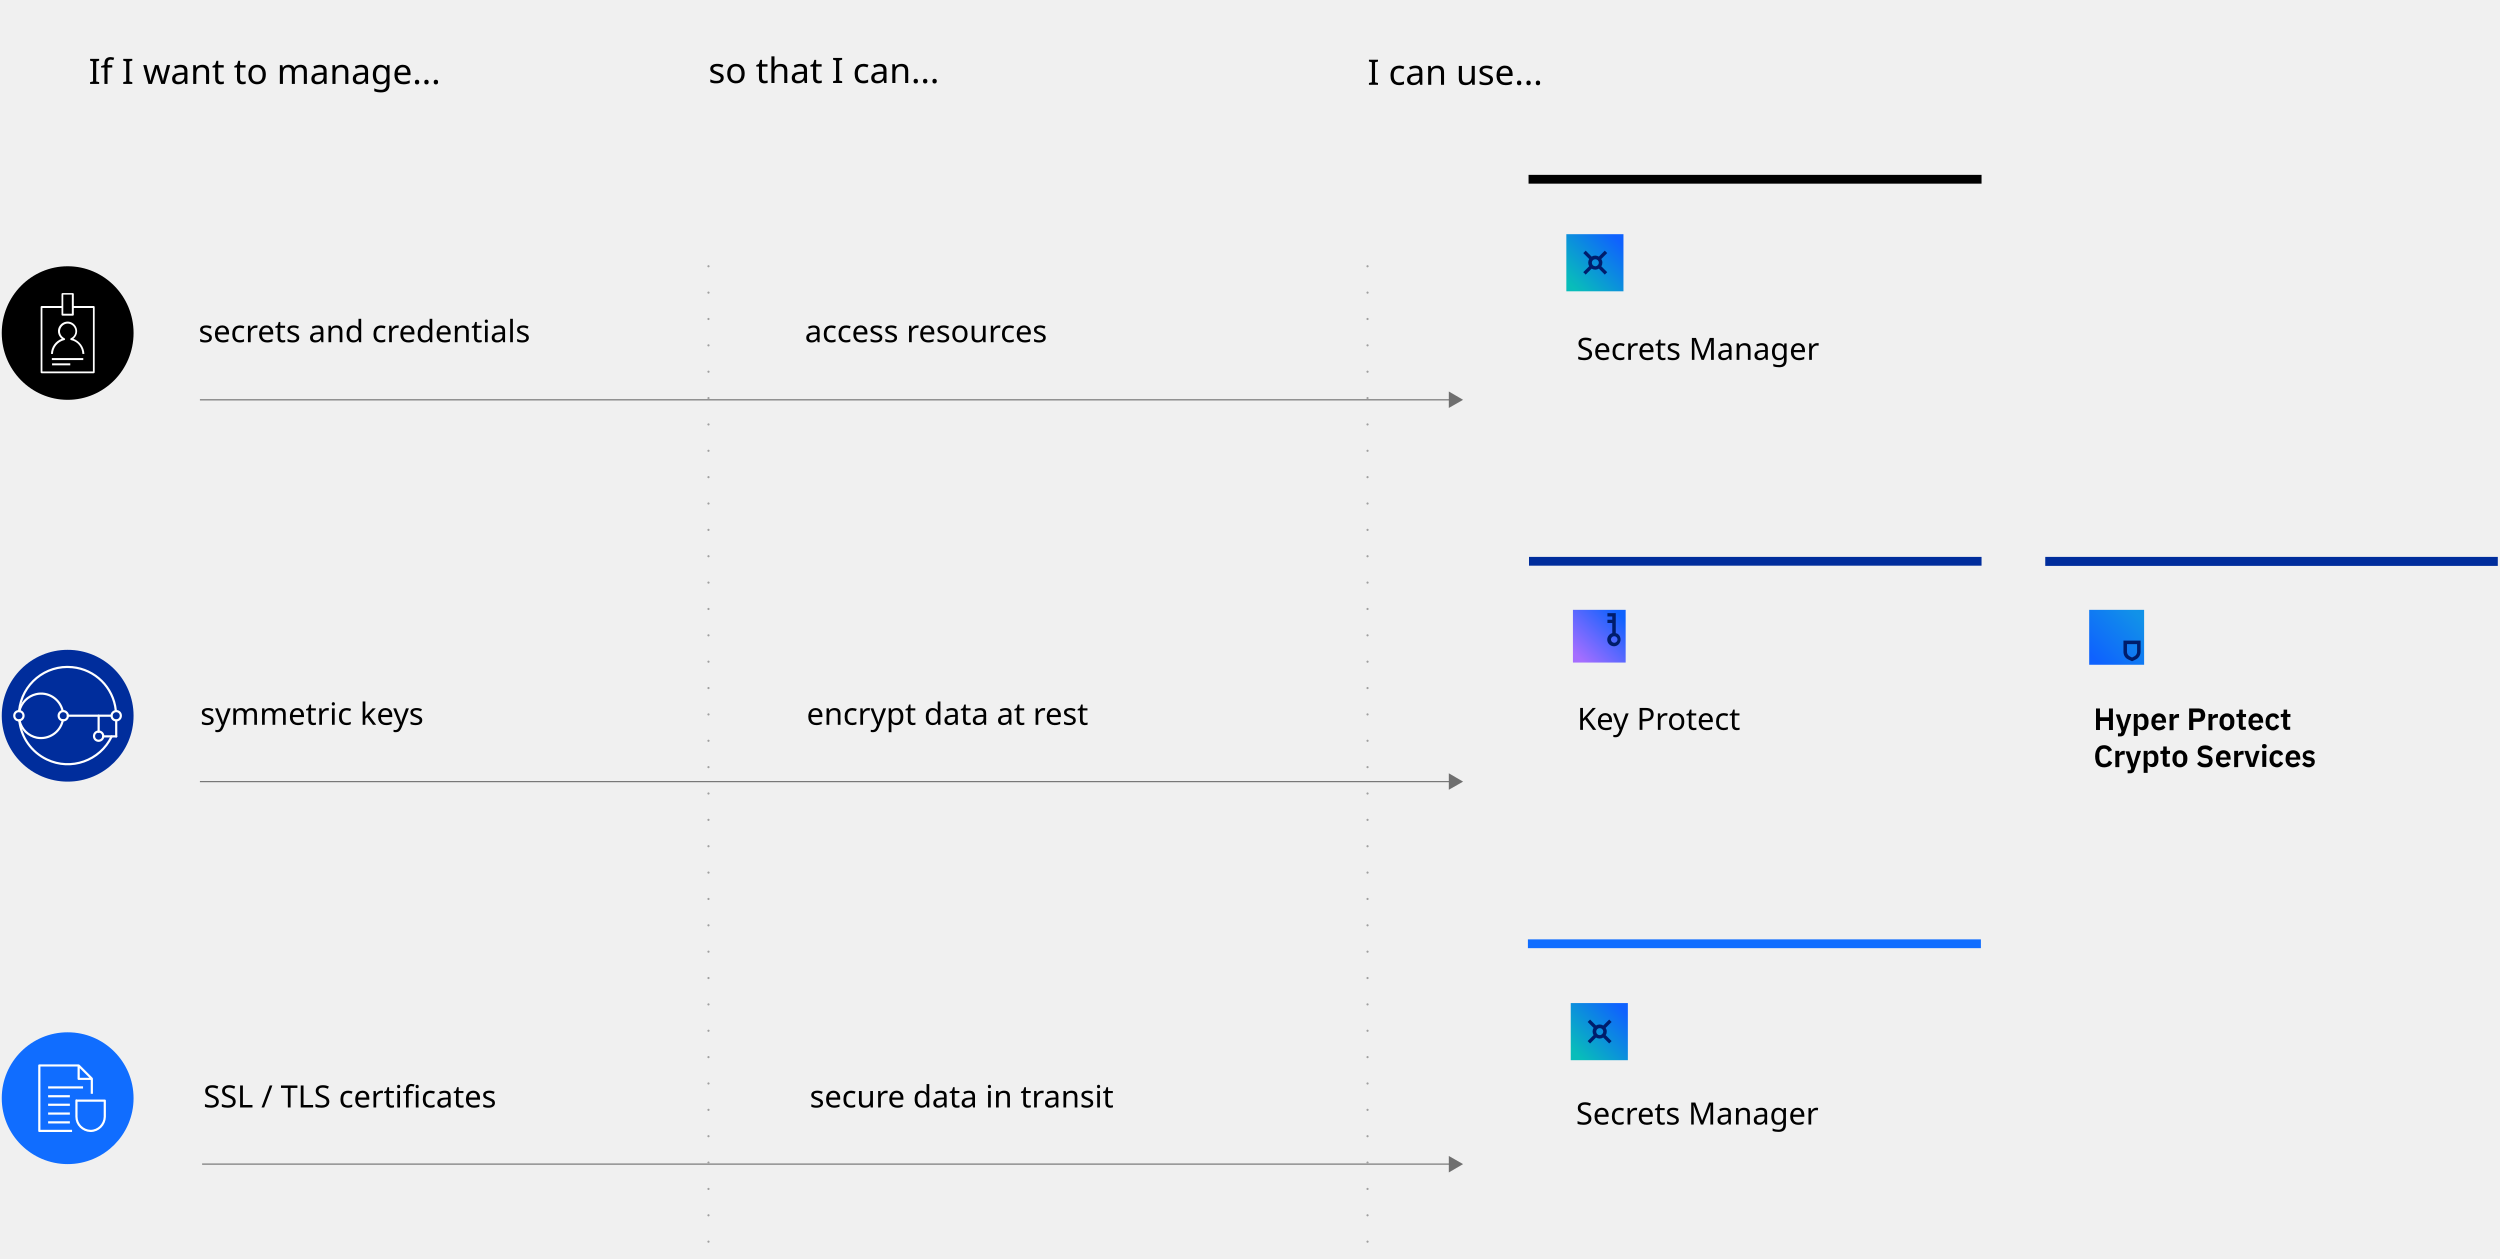
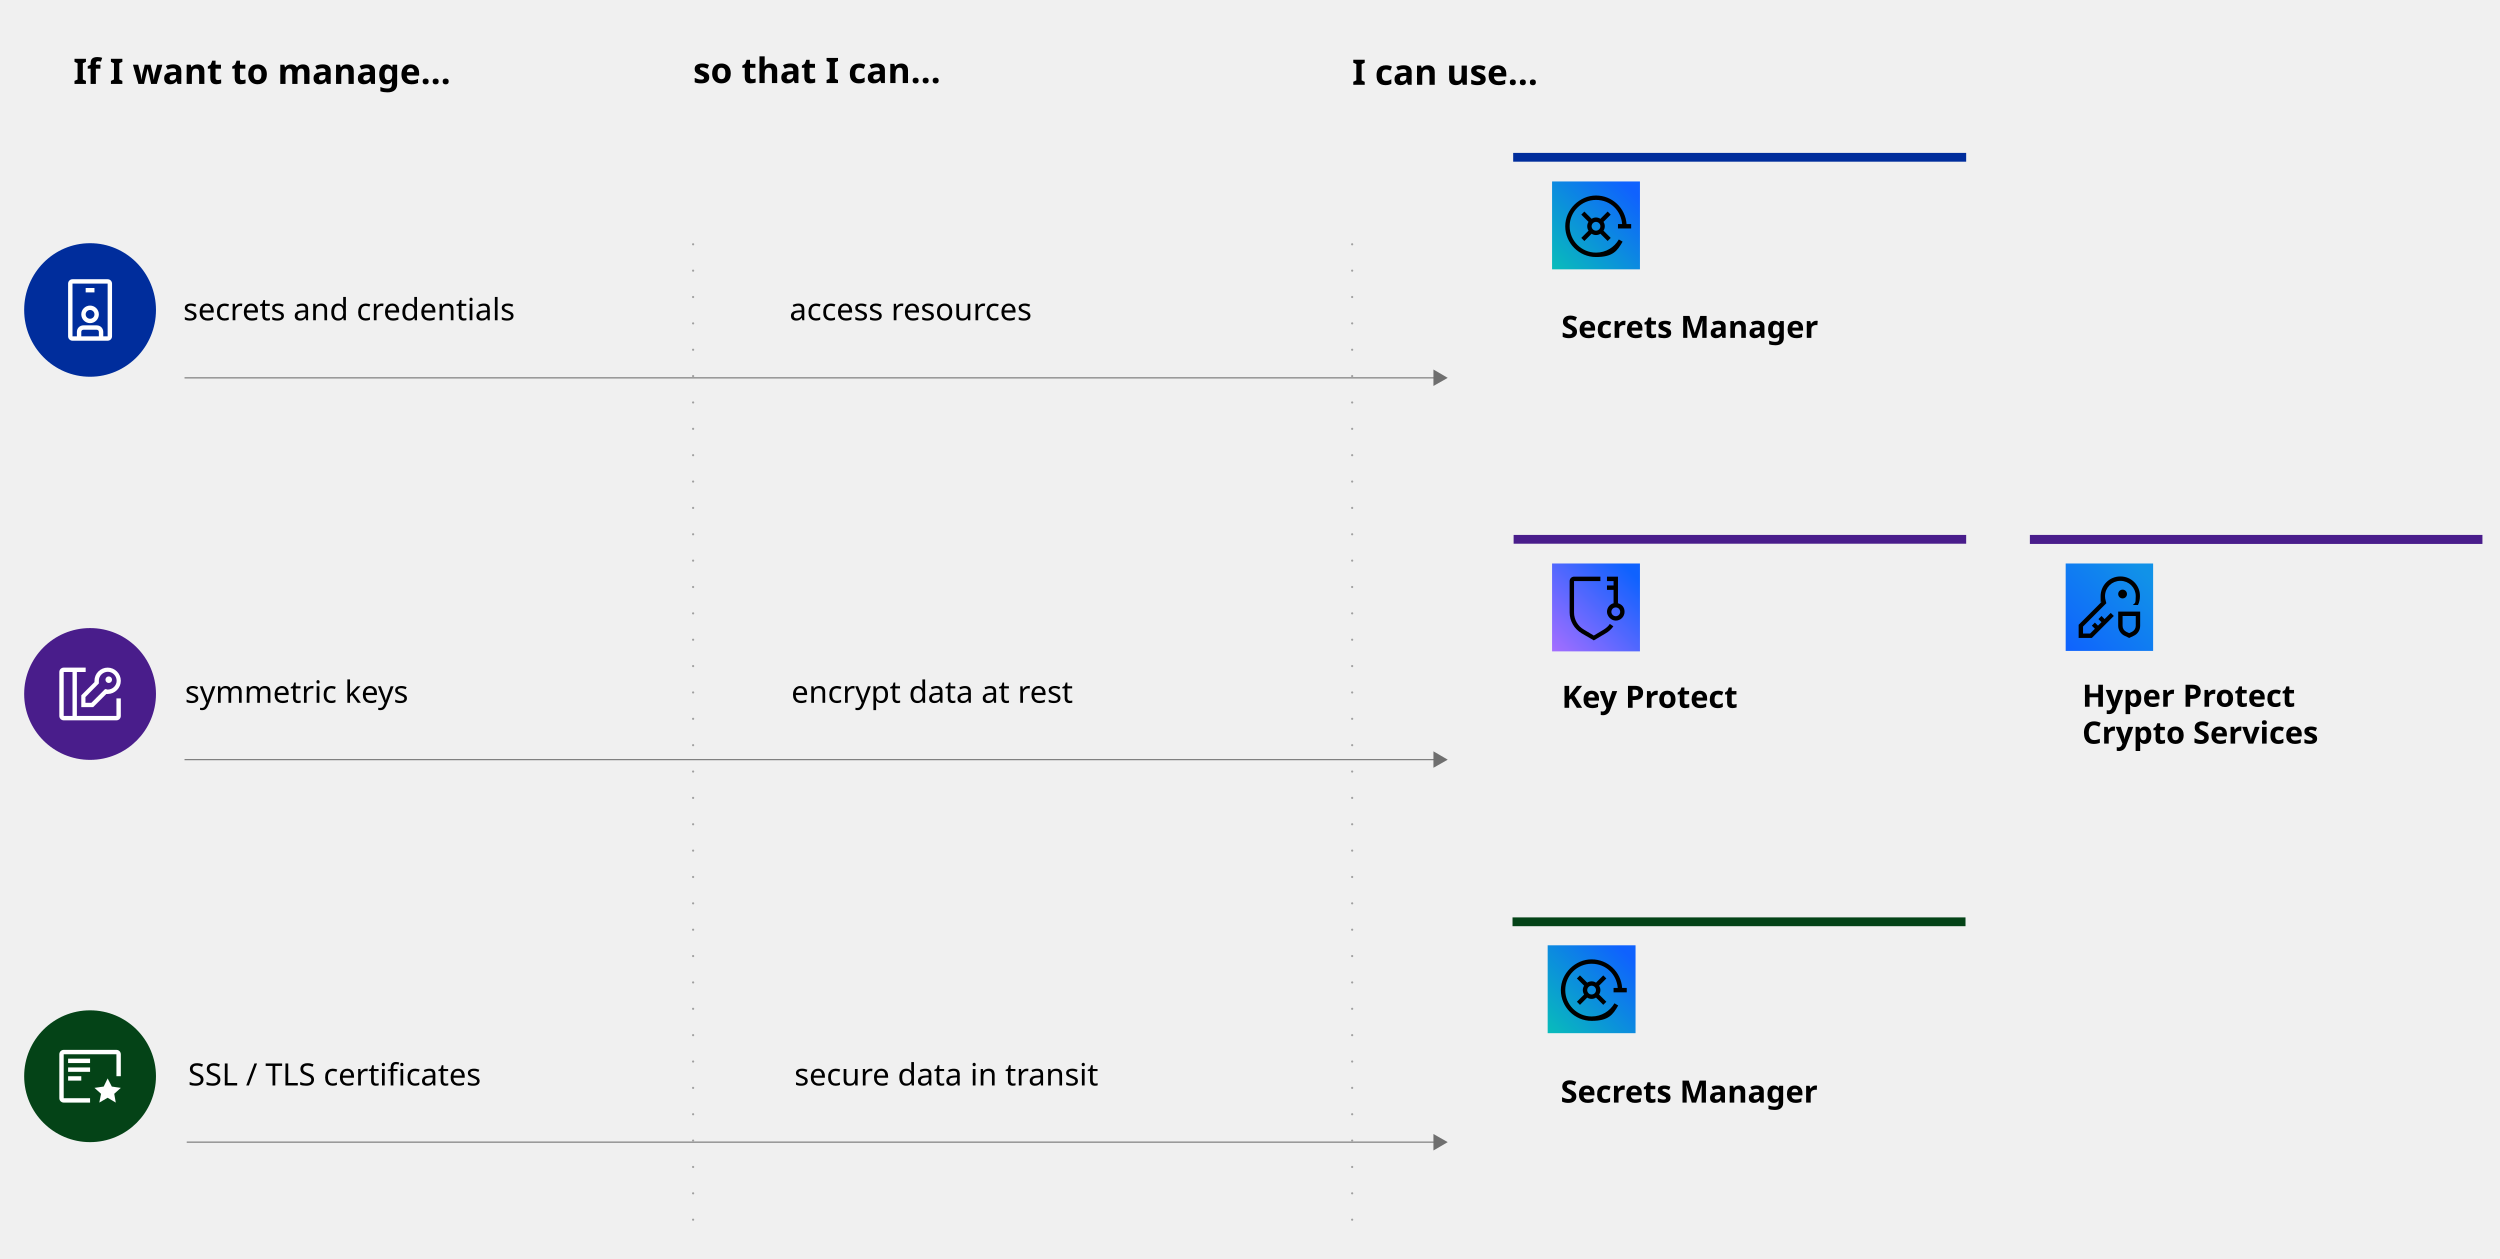
- <svg xmlns="http://www.w3.org/2000/svg" version="1.1" id="Layer_1" x="0px" y="0px" viewBox="0 0 1138 573" style="enable-background:new 0 0 1138 573;" xml:space="preserve">
-   <style type="text/css">
- 	.st0{fill:#FFFFFF;}
- 	.st1{fill:#002D9C;}
- 	.st2{fill:none;stroke:#FFFFFF;stroke-linecap:round;stroke-miterlimit:10;}
- 	.st3{fill:none;stroke:#FFFFFF;stroke-linecap:round;stroke-linejoin:round;}
- 	.st4{fill:none;stroke:#FFFFFF;stroke-miterlimit:10;}
- 	.st5{fill:#106DFF;}
- 	.st6{fill:none;stroke:#FFFFFF;stroke-linejoin:round;}
- 	.st7{fill:none;stroke:#6F6F6F;stroke-width:0.5;stroke-linejoin:round;}
- 	.st8{fill:#6F6F6F;}
- 	.st9{fill:none;stroke:#A0A0A0;stroke-linecap:round;stroke-linejoin:round;stroke-dasharray:0,4,0,4,0,4;}
- 	.st10{fill:#F0F0F0;}
- 	.st11{fill:url(#SVGID_1_);}
- 	.st12{fill:#001D6C;}
- 	.st13{fill:url(#SVGID_00000058576352187506564970000009464703354216266926_);}
- 	.st14{fill:url(#SVGID_00000026881209257371177950000008931640785349691800_);}
- 	.st15{fill:url(#SVGID_00000011012988207806193040000004757889407336652220_);}
- 	.st16{font-family:'IBMPlexSans-SemiBold';}
- 	.st17{font-size:14px;}
- 	.st18{font-size:16px;}
- 	.st19{font-family:'IBMPlexSans';}
- </style>
-   <ellipse cx="30.8" cy="151.6" rx="30" ry="30.4" />
-   <path id="id--badge" class="st0" d="M42.7,169.9H18.9c-0.2,0-0.4-0.2-0.4-0.4l0,0v-29.8c0-0.2,0.2-0.4,0.4-0.4l0,0H28v-5.5  c0-0.2,0.2-0.4,0.4-0.4l0,0h4.8c0.2,0,0.4,0.2,0.4,0.4l0,0v5.5h9.1c0.2,0,0.4,0.2,0.4,0.4l0,0v29.8  C43.1,169.7,42.9,169.9,42.7,169.9L42.7,169.9z M19.3,169.1h23v-28.9h-8.7v3.1c0,0.2-0.2,0.4-0.4,0.4l0,0h-4.8  c-0.2,0-0.4-0.2-0.4-0.4l0,0v-3.1h-8.7V169.1z M28.8,142.8h3.9v-8.7h-3.9L28.8,142.8z M32,166.3h-8.3v-0.9H32V166.3z M37.9,163.9  H23.6V163h14.3V163.9z M38.4,161.1h-0.9c-0.1-3.1-2.2-5.7-5.2-6.3c-0.2-0.1-0.4-0.3-0.3-0.5c0-0.1,0.1-0.2,0.2-0.3  c1.8-0.8,2.6-2.9,1.8-4.6c-0.8-1.8-2.9-2.6-4.6-1.8s-2.6,2.9-1.8,4.6c0.4,0.8,1,1.4,1.8,1.8c0.2,0.1,0.3,0.3,0.2,0.6  c-0.1,0.1-0.2,0.2-0.3,0.2c-3,0.7-5.1,3.3-5.2,6.3h-0.9c0.1-3.1,2-5.8,4.9-6.9c-1.9-1.5-2.3-4.2-0.8-6.1c1.5-1.9,4.2-2.3,6.1-0.8  c1.9,1.5,2.3,4.2,0.8,6.1c-0.2,0.3-0.5,0.6-0.8,0.8C36.3,155.3,38.3,158,38.4,161.1L38.4,161.1z" />
-   <circle class="st1" cx="30.8" cy="325.8" r="30" />
-   <path class="st2" d="M8.7,323.6c1.2-12.2,12-21.1,24.2-19.9c10.4,1,18.7,9.2,19.8,19.6" />
-   <path class="st2" d="M50.8,335.3c-5.3,11-18.5,15.7-29.5,10.4c-6.9-3.3-11.7-10-12.5-17.7" />
-   <path class="st3" d="M28.6,327.8c-1.1,5.5-6.4,9-11.8,8c-3.9-0.8-7-3.8-7.9-7.7" />
-   <path class="st3" d="M28.5,323.5c-1.3-5.4-6.7-8.8-12.1-7.5c-3.8,0.9-6.7,3.9-7.6,7.7" />
-   <line class="st3" x1="30.9" y1="325.8" x2="50.6" y2="325.8" />
-   <line class="st3" x1="52.9" y1="335.2" x2="52.9" y2="328.1" />
-   <line class="st3" x1="44.9" y1="333.1" x2="44.9" y2="325.8" />
-   <line class="st3" x1="47" y1="335.2" x2="52.9" y2="335.2" />
-   <path class="st4" d="M44.9,337.2c-1.2,0-2.1-0.9-2.1-2.1s0.9-2.1,2.1-2.1c1.2,0,2.1,0.9,2.1,2.1S46,337.2,44.9,337.2L44.9,337.2z" />
-   <path class="st4" d="M52.9,323.7c1.2,0,2.1,0.9,2.1,2.1s-0.9,2.1-2.1,2.1c-1.2,0-2.1-0.9-2.1-2.1C50.8,324.6,51.8,323.7,52.9,323.7  L52.9,323.7" />
-   <path class="st4" d="M28.6,323.7c0.1,0,0.1,0,0.2,0c1.1,0,2.1,0.9,2.1,2.1s-0.9,2.1-2.1,2.1s-2.1-0.9-2.1-2.1  C26.7,324.7,27.5,323.8,28.6,323.7" />
-   <path class="st4" d="M8.6,327.9c-1.2,0-2.1-0.9-2.1-2.1s0.9-2.1,2.1-2.1s2.1,0.9,2.1,2.1l0,0C10.7,326.9,9.8,327.9,8.6,327.9z" />
-   <circle class="st5" cx="30.8" cy="499.9" r="30" />
-   <path id="document--security" class="st6" d="M32.8,514.8H17.9V485h17.9l6,6v6.9 M35.8,485.1v6h6 M21.9,495h15.9 M21.9,499h9.9   M21.9,502.9h9.9 M21.9,506.9h9.9 M21.9,510.9h9.9 M34.8,500.9v7.4c0,3.6,2.9,6.4,6.4,6.5c3.6,0,6.4-2.9,6.5-6.4l0,0V501H34.8V500.9  z" />
-   <line class="st7" x1="660.6" y1="182" x2="91" y2="182" />
-   <polygon class="st8" points="659.5,178.2 666,182 659.5,185.7 " />
-   <line class="st7" x1="660.6" y1="355.8" x2="91" y2="355.8" />
-   <polygon class="st8" points="659.5,352 666,355.8 659.5,359.5 " />
-   <line class="st7" x1="660.6" y1="529.9" x2="92" y2="529.9" />
-   <polygon class="st8" points="659.5,526.2 666,529.9 659.5,533.7 " />
-   <line class="st9" x1="622.5" y1="121.2" x2="622.5" y2="572.6" />
-   <line class="st9" x1="322.5" y1="121.2" x2="322.5" y2="572.6" />
-   <polyline class="st10" points="695.7,428.1 695.7,571.7 901.7,571.7 901.7,428.1 695.7,428.1 " />
-   <polyline class="st5" points="695.5,427.6 695.5,431.6 901.7,431.6 901.7,427.6 695.5,427.6 " />
+ <svg xmlns="http://www.w3.org/2000/svg" version="1.1" viewBox="0 0 1138 573">
+   <defs>
+     <style>
+       .cls-1, .cls-2, .cls-3 {
+         fill: none;
+       }
+ 
+       .cls-4 {
+         fill: #002d9c;
+       }
+ 
+       .cls-5 {
+         fill: #491d8b;
+       }
+ 
+       .cls-6 {
+         fill: url(#linear-gradient-4);
+       }
+ 
+       .cls-7 {
+         fill: url(#linear-gradient-3);
+       }
+ 
+       .cls-8 {
+         fill: url(#linear-gradient-2);
+       }
+ 
+       .cls-9 {
+         fill: url(#linear-gradient);
+       }
+ 
+       .cls-10 {
+         fill: #6f6f6f;
+       }
+ 
+       .cls-11 {
+         fill: #fff;
+       }
+ 
+       .cls-12 {
+         fill: #f0f0f0;
+       }
+ 
+       .cls-13, .cls-14 {
+         font-size: 14px;
+       }
+ 
+       .cls-13, .cls-14, .cls-15 {
+         isolation: isolate;
+       }
+ 
+       .cls-13, .cls-15 {
+         font-family: IBMPlexSans-SemiBold, 'IBM Plex Sans';
+         font-weight: 600;
+       }
+ 
+       .cls-2 {
+         stroke: #a0a0a0;
+         stroke-dasharray: 0 4 0 4 0 4;
+         stroke-linecap: round;
+       }
+ 
+       .cls-2, .cls-3 {
+         stroke-linejoin: round;
+       }
+ 
+       .cls-14 {
+         font-family: IBMPlexSans, 'IBM Plex Sans';
+       }
+ 
+       .cls-15 {
+         font-size: 16px;
+       }
+ 
+       .cls-16 {
+         fill: #044317;
+       }
+ 
+       .cls-3 {
+         stroke: #6f6f6f;
+         stroke-width: .5px;
+       }
+     </style>
+     <linearGradient id="linear-gradient" x1="927.3" y1="-145.7" x2="967.1" y2="-185.4" gradientTransform="translate(13 441.9)" gradientUnits="userSpaceOnUse">
+       <stop offset="0" stop-color="#0f62fe" />
+       <stop offset=".9" stop-color="#1192e8" />
+     </linearGradient>
+     <linearGradient id="linear-gradient-2" x1="608" y1="-848.3" x2="648" y2="-888.3" gradientTransform="translate(98.5 970.9)" gradientUnits="userSpaceOnUse">
+       <stop offset="0" stop-color="#08bdba" />
+       <stop offset=".9" stop-color="#0f62fe" />
+     </linearGradient>
+     <linearGradient id="linear-gradient-3" x1="706.5" y1="239.5" x2="746.5" y2="279.5" gradientTransform="translate(0 536) scale(1 -1)" gradientUnits="userSpaceOnUse">
+       <stop offset="0" stop-color="#a56eff" />
+       <stop offset=".9" stop-color="#0f62fe" />
+     </linearGradient>
+     <linearGradient id="linear-gradient-4" x1="606" y1="-500.6" x2="646" y2="-540.6" gradientTransform="translate(98.5 970.9)" gradientUnits="userSpaceOnUse">
+       <stop offset="0" stop-color="#08bdba" />
+       <stop offset=".9" stop-color="#0f62fe" />
+     </linearGradient>
+   </defs>
  <g>
-     <linearGradient id="SVGID_1_" gradientUnits="userSpaceOnUse" x1="616.5" y1="1100.33" x2="642.5" y2="1126.33" gradientTransform="matrix(1 0 0 -1 98.5 1582.93)">
-       <stop offset="0.1" style="stop-color:#08BDBA" />
-       <stop offset="0.9" style="stop-color:#0F62FE" />
-     </linearGradient>
-     <path class="st11" d="M715,456.6h26v26h-26V456.6z" />
+     <g id="icons">
+       <ellipse class="cls-4" cx="41" cy="141.1" rx="30" ry="30.4" />
+       <circle class="cls-5" cx="41" cy="315.9" r="30" />
+       <circle class="cls-16" cx="41" cy="489.9" r="30" />
+       <line class="cls-3" x1="653.6" y1="172" x2="84" y2="172" />
+       <polygon class="cls-10" points="652.5 168.2 659 172 652.5 175.7 652.5 168.2" />
+       <line class="cls-3" x1="653.6" y1="345.8" x2="84" y2="345.8" />
+       <polygon class="cls-10" points="652.5 342 659 345.8 652.5 349.5 652.5 342" />
+       <line class="cls-3" x1="653.6" y1="519.9" x2="85" y2="519.9" />
+       <polygon class="cls-10" points="652.5 516.2 659 519.9 652.5 523.7 652.5 516.2" />
+       <line class="cls-2" x1="615.5" y1="111.2" x2="615.5" y2="562.6" />
+       <line class="cls-2" x1="315.5" y1="111.2" x2="315.5" y2="562.6" />
+       <polyline class="cls-12" points="688.7 418.1 688.7 561.7 894.7 561.7 894.7 418.1 688.7 418.1" />
+       <polyline class="cls-16" points="688.5 417.6 688.5 421.6 894.7 421.6 894.7 417.6 688.5 417.6" />
+       <polyline class="cls-12" points="688.5 244.5 688.5 388.1 894.5 388.1 894.5 244.5 688.5 244.5" />
+       <polyline class="cls-5" points="689 243.5 689 247.5 895 247.5 895 243.5 689 243.5" />
+       <polyline class="cls-12" points="924 244.5 924 388.2 1130 388.2 1130 244.5 924 244.5" />
+       <polyline class="cls-5" points="924 243.5 924 247.6 1130 247.6 1130 243.5 924 243.5" />
+       <path class="cls-9" d="M940.3,256.5h39.8v39.8h-39.8v-39.8Z" />
+       <polyline class="cls-12" points="689 70 689 213.6 895 213.6 895 70 689 70" />
+       <path class="cls-8" d="M706.5,82.6h40v40h-40v-40Z" />
+       <polyline class="cls-4" points="688.8 69.6 688.8 73.6 895 73.6 895 69.6 688.8 69.6" />
+       <g id="ibm-cloud--secrets-manager">
+         <path d="M730.5,103c0-.7-.2-1.4-.6-2l3.3-3.3-1.4-1.4-3.3,3.3c-.6-.4-1.3-.6-2-.6s-1.4.2-2,.6l-3.3-3.3-1.4,1.4,3.3,3.3c-.4.6-.6,1.3-.6,2s.2,1.4.6,2l-3.3,3.3,1.4,1.4,3.3-3.3c.6.4,1.3.6,2,.6s1.4-.2,2-.6l3.3,3.3,1.4-1.4-3.3-3.3c.4-.6.6-1.3.6-2ZM726.5,105c-1.1,0-2-.9-2-2s.9-2,2-2,2,.9,2,2-.9,2-2,2Z" />
+         <path d="M736.5,104h6v-2h-2.1c-.5-7.3-6.5-13-13.9-13s-14,6.3-14,14,6.3,14,14,14,9.7-2.8,12.1-7l-1.7-1c-2.1,3.6-5.9,6-10.4,6-6.6,0-12-5.4-12-12s5.4-12,12-12,11.4,4.9,11.9,11h-1.9v2Z" />
+         <rect id="_x3C_Transparent_Rectangle_x3E_" class="cls-1" x="710.5" y="87" width="32" height="32" />
+       </g>
+       <g id="ibm-cloud--hyper-protect-crypto-services">
+         <path d="M969.2,290.4l-2.1-1c-1.7-.8-2.9-2.6-2.9-4.5v-6.5h10v6.5c0,1.9-1.1,3.7-2.9,4.5l-2.1,1ZM966.2,280.4v4.5c0,1.2.7,2.2,1.7,2.7l1.3.6,1.3-.6c1-.5,1.7-1.6,1.7-2.7v-4.5h-6Z" />
+         <circle cx="966.2" cy="270.4" r="2" />
+         <path d="M965.2,262.4c-5,0-9,4-9,9s.1,1.8.4,2.6l-10.4,10.4v6h6l10-10-1.4-1.4-2.8,2.8-1.4-1.4-1.4,1.4,1.4,1.4-1.6,1.6-1.4-1.4-1.4,1.4,1.4,1.4-2.2,2.2h-3.2v-3.2l9.8-9.8.8-.8-.3-1.2c-.2-.7-.3-1.3-.3-2,0-3.9,3.1-7,7-7s7,3.1,7,7-.5,2.9-1.3,4h2.3c.6-1.2.9-2.6.9-4,.1-5-3.9-9-8.9-9Z" />
+         <rect id="_x3C_Transparent_Rectangle_x3E_-2" data-name="_x3C_Transparent_Rectangle_x3E_" class="cls-1" x="944.2" y="260.4" width="32" height="32" />
+       </g>
+       <rect class="cls-7" x="706.5" y="256.5" width="40" height="40" />
+       <g id="ibm-cloud--key-protect">
+         <path d="M736.5,274.6v-12.1h-5v2h3v2h-3v2h3v6.1c-1.7.4-3,2-3,3.9s1.8,4,4,4,4-1.8,4-4-1.3-3.4-3-3.9ZM735.5,280.5c-1.1,0-2-.9-2-2s.9-2,2-2,2,.9,2,2-.9,2-2,2Z" />
+         <path d="M725.5,291.5l-5.5-3.2c-3.4-2-5.5-5.6-5.5-9.5v-14.3c0-1.1.9-2,2-2h12v2h-12v14.3c0,3.2,1.7,6.2,4.5,7.8l4.5,2.7,4.5-2.7c1.1-.7,2.1-1.5,2.8-2.6l1.6,1.1c-.9,1.3-2.1,2.4-3.5,3.2l-5.4,3.2Z" />
+         <rect id="_x3C_Transparent_Rectangle_x3E_-3" data-name="_x3C_Transparent_Rectangle_x3E_" class="cls-1" x="710.5" y="260.5" width="32" height="32" />
+       </g>
+       <path class="cls-6" d="M704.5,430.3h40v40h-40v-40Z" />
+       <path d="M728.5,450.7c0-.7-.2-1.4-.6-2l3.3-3.3-1.4-1.4-3.3,3.3c-.6-.4-1.3-.6-2-.6s-1.4.2-2,.6l-3.3-3.3-1.4,1.4,3.3,3.3c-.4.6-.6,1.3-.6,2s.2,1.4.6,2l-3.3,3.3,1.4,1.4,3.3-3.3c.6.4,1.3.6,2,.6s1.4-.2,2-.6l3.3,3.3,1.4-1.4-3.3-3.3c.4-.6.6-1.3.6-2ZM724.5,452.7c-1.1,0-2-.9-2-2s.9-2,2-2,2,.9,2,2-.9,2-2,2Z" />
+       <path d="M734.5,451.7h6v-2h-2.1c-.5-7.3-6.5-13-13.9-13s-14,6.3-14,14,6.3,14,14,14,9.7-2.8,12.1-7l-1.7-1c-2.1,3.6-5.9,6-10.4,6-6.6,0-12-5.4-12-12s5.4-12,12-12,11.4,4.9,11.9,11h-1.9v2Z" />
+       <g>
+         <path class="cls-11" d="M41,147.1c2.2,0,4-1.8,4-4s-1.8-4-4-4-4,1.8-4,4,1.8,4,4,4ZM41,141.1c1.1,0,2,.9,2,2s-.9,2-2,2-2-.9-2-2,.9-2,2-2Z" />
+         <rect class="cls-11" x="39" y="131.1" width="4" height="2" />
+         <path class="cls-11" d="M49,127.1h-16c-1.1,0-2,.9-2,2v24c0,1.1.9,2,2,2h16c1.1,0,2-.9,2-2v-24c0-1.1-.9-2-2-2ZM45,153.1h-8v-2c0-.6.4-1,1-1h6c.6,0,1,.4,1,1v2ZM47,153.1v-2c0-1.7-1.3-3-3-3h-6c-1.7,0-3,1.3-3,3v2h-2v-24h16v24h-2Z" />
+         <rect id="_Transparent_Rectangle_" class="cls-1" x="25" y="125.1" width="32" height="32" />
+       </g>
+       <g>
+         <polygon class="cls-11" points="49 490.9 50.9 494.6 55 495.2 52 497.9 52.7 501.9 49 499.7 45.2 501.9 46 497.9 43 495.2 47.2 494.6 49 490.9" />
+         <rect class="cls-11" x="31" y="489.9" width="6" height="2" />
+         <rect class="cls-11" x="31" y="485.9" width="10" height="2" />
+         <rect class="cls-11" x="31" y="481.9" width="10" height="2" />
+         <path class="cls-11" d="M41,499.9h-12v-20h24v10h2v-10c0-1.1-.9-2-2-2h-24c-1.1,0-2,.9-2,2v20c0,1.1.9,2,2,2h12v-2Z" />
+       </g>
+       <g>
+         <circle class="cls-11" cx="49.5" cy="309.4" r="1.5" />
+         <path class="cls-11" d="M42.4,321.9h-5.4v-5.4l6-6c0-.2,0-.4,0-.6,0-3.3,2.7-6,6-6s6,2.7,6,6-2.7,6-6,6c-.2,0-.4,0-.6,0l-6,6ZM39,319.9h2.6l6.2-6.2h.5c.2.1.5.2.7.2,2.2,0,4.1-1.8,4.1-4,0-2.2-1.8-4.1-4-4.1s-4.1,1.8-4.1,4c0,.3,0,.6,0,.8v.5c0,0-6.1,6.2-6.1,6.2v2.6Z" />
+         <path class="cls-11" d="M53,317.9v8h-18v-20h4v-2h-10c-1.1,0-2,.9-2,2v20c0,1.1.9,2,2,2h24c1.1,0,2-.9,2-2v-8h-2ZM29,305.9h4v20h-4v-20Z" />
+       </g>
+     </g>
+     <g id="text">
+       <text class="cls-13" transform="translate(710.7 153.8)">
+         <tspan x="0" y="0">Secrets Manager</tspan>
+       </text>
+       <text class="cls-13" transform="translate(710.9 322.2)">
+         <tspan x="0" y="0">Key Protect</tspan>
+       </text>
+       <text class="cls-13" transform="translate(710.4 501.9)">
+         <tspan x="0" y="0">Secrets Manager</tspan>
+       </text>
+       <text class="cls-15" transform="translate(615.5 38.6)">
+         <tspan x="0" y="0">I can use...</tspan>
+       </text>
+       <text class="cls-14" transform="translate(361.6 494.1)">
+         <tspan x="0" y="0">secure data in transit</tspan>
+       </text>
+       <text class="cls-14" transform="translate(360.2 319.9)">
+         <tspan x="0" y="0">encrypt data at rest</tspan>
+       </text>
+       <text class="cls-14" transform="translate(359.4 145.8)">
+         <tspan x="0" y="0">access resources</tspan>
+       </text>
+       <text class="cls-15" transform="translate(315.5 37.8)">
+         <tspan x="0" y="0">so that I can...</tspan>
+       </text>
+       <text class="cls-14" transform="translate(85.6 494.1)">
+         <tspan x="0" y="0">SSL / TLS certificates</tspan>
+       </text>
+       <text class="cls-14" transform="translate(84.2 319.9)">
+         <tspan x="0" y="0">symmetric keys</tspan>
+       </text>
+       <text class="cls-14" transform="translate(83.4 145.8)">
+         <tspan x="0" y="0">secrets and credentials</tspan>
+       </text>
+       <text class="cls-15" transform="translate(33.4 38.2)">
+         <tspan x="0" y="0">If I want to manage...</tspan>
+       </text>
+       <text class="cls-13" transform="translate(947.8 321.7)">
+         <tspan x="0" y="0">Hyper Protect</tspan>
+         <tspan x="0" y="16.8">Crypto Services</tspan>
+       </text>
+     </g>
  </g>
-   <path class="st12" d="M731.4,469.5c0-0.6-0.2-1.1-0.5-1.6l2.7-2.7l-1.1-1.1l-2.7,2.7c-1-0.6-2.3-0.6-3.3,0l-2.7-2.7l-1.1,1.1  l2.7,2.7c-0.6,1-0.6,2.3,0,3.3l-2.7,2.7l1.1,1.1l2.7-2.7c1,0.6,2.3,0.6,3.3,0l2.7,2.7l1.1-1.1l-2.7-2.7  C731.3,470.7,731.4,470.1,731.4,469.5z M728.2,471.2c-0.9,0-1.6-0.7-1.6-1.6s0.7-1.6,1.6-1.6s1.6,0.7,1.6,1.6l0,0  C729.8,470.4,729.1,471.2,728.2,471.2L728.2,471.2z" />
-   <polyline class="st10" points="695.5,254.5 695.5,398.1 901.5,398.1 901.5,254.5 695.5,254.5 " />
-   <polyline class="st1" points="696,253.5 696,257.5 902,257.5 902,253.5 696,253.5 " />
-   <g>
-     <linearGradient id="SVGID_00000141456502348727825010000003507337200545491111_" gradientUnits="userSpaceOnUse" x1="716" y1="339.6" x2="740" y2="315.6" gradientTransform="matrix(1 0 0 1 0 -38)">
-       <stop offset="0.1" style="stop-color:#A56EFF" />
-       <stop offset="0.9" style="stop-color:#0F62FE" />
-     </linearGradient>
-     <rect x="716" y="277.6" style="fill:url(#SVGID_00000141456502348727825010000003507337200545491111_);" width="24" height="24" />
-   </g>
-   <path class="st12" d="M735.5,288.2v-9.1h-3.8v1.5h2.2v1.5h-2.2v1.5h2.2v4.6c-1.6,0.4-2.6,2.1-2.2,3.7c0.4,1.6,2.1,2.6,3.7,2.2  s2.6-2.1,2.2-3.7C737.4,289.3,736.6,288.4,735.5,288.2z M734.8,292.6c-0.8,0-1.5-0.7-1.5-1.5s0.7-1.5,1.5-1.5s1.5,0.7,1.5,1.5  S735.6,292.6,734.8,292.6z" />
-   <polyline class="st10" points="931,254.5 931,398.2 1137,398.2 1137,254.5 931,254.5 " />
-   <polyline class="st1" points="931,253.5 931,257.6 1137,257.6 1137,253.5 931,253.5 " />
-   <g>
-     <linearGradient id="SVGID_00000005977326435516537610000012782364250435013271_" gradientUnits="userSpaceOnUse" x1="938" y1="751.33" x2="963" y2="776.33" gradientTransform="matrix(1 0 0 -1 13 1053.93)">
-       <stop offset="0.1" style="stop-color:#0F62FE" />
-       <stop offset="0.9" style="stop-color:#1192E8" />
-     </linearGradient>
-     <path style="fill:url(#SVGID_00000005977326435516537610000012782364250435013271_);" d="M951,277.6h25v25h-25V277.6z" />
-   </g>
-   <path class="st12" d="M970.5,301l-1.7-0.8c-1.4-0.6-2.2-2-2.2-3.5v-5.1h7.8v5.1c0,1.5-0.9,2.9-2.2,3.5L970.5,301z M968.2,293.2v3.5  c0,0.9,0.5,1.7,1.3,2.1l1,0.5l1-0.5c0.8-0.4,1.3-1.2,1.3-2.1v-3.5H968.2z" />
-   <polyline class="st10" points="696,80 696,223.6 902,223.6 902,80 696,80 " />
-   <g>
-     <linearGradient id="SVGID_00000011743348185552099080000001578114344145061823_" gradientUnits="userSpaceOnUse" x1="614.5" y1="1450.33" x2="640.5" y2="1476.33" gradientTransform="matrix(1 0 0 -1 98.5 1582.93)">
-       <stop offset="0.1" style="stop-color:#08BDBA" />
-       <stop offset="0.9" style="stop-color:#0F62FE" />
-     </linearGradient>
-     <path style="fill:url(#SVGID_00000011743348185552099080000001578114344145061823_);" d="M713,106.6h26v26h-26V106.6z" />
-   </g>
-   <path class="st12" d="M729.4,119.5c0-0.6-0.2-1.1-0.5-1.6l2.7-2.7l-1.1-1.1l-2.7,2.7c-1-0.6-2.3-0.6-3.3,0l-2.7-2.7l-1.1,1.1  l2.7,2.7c-0.6,1-0.6,2.3,0,3.3l-2.7,2.7l1.1,1.1l2.7-2.7c1,0.6,2.3,0.6,3.3,0l2.7,2.7l1.1-1.1l-2.7-2.7  C729.3,120.7,729.4,120.1,729.4,119.5z M726.2,121.2c-0.9,0-1.6-0.7-1.6-1.6s0.7-1.6,1.6-1.6s1.6,0.7,1.6,1.6l0,0  C727.8,120.4,727.1,121.2,726.2,121.2L726.2,121.2z" />
-   <polyline points="695.8,79.6 695.8,83.6 902,83.6 902,79.6 695.8,79.6 " />
-   <text transform="matrix(1 0 0 1 717.682 163.8248)" class="st16 st17">Secrets Manager</text>
-   <path d="M960,328.2h-4.1v4.1h-1.8v-9.8h1.8v4h4.1v-4h1.8v9.8H960V328.2z" />
-   <path d="M968.5,325h1.7l-2.9,8.6c-0.1,0.2-0.2,0.5-0.3,0.7s-0.2,0.3-0.4,0.5c-0.2,0.1-0.4,0.2-0.6,0.3c-0.3,0.1-0.5,0.1-0.8,0.1  h-1.1v-1.4h1.3l0.3-1l-2.6-7.6h1.8l1.3,3.9l0.5,1.8h0.1l0.5-1.8L968.5,325z" />
-   <path d="M971.3,325h1.8v1.2h0.1c0.1-0.4,0.4-0.8,0.7-1c0.4-0.3,0.8-0.4,1.3-0.4c0.8,0,1.6,0.3,2.1,1c0.5,0.8,0.8,1.8,0.7,2.8  c0.1,1-0.2,2-0.7,2.8c-0.5,0.7-1.3,1-2.1,1c-0.5,0-0.9-0.1-1.3-0.4c-0.4-0.2-0.6-0.6-0.7-1h-0.1v4h-1.8V325z M974.6,331  c0.4,0,0.8-0.2,1.1-0.5s0.5-0.8,0.4-1.2V328c0-0.5-0.1-0.9-0.4-1.3c-0.3-0.3-0.7-0.5-1.1-0.5c-0.4,0-0.8,0.1-1.1,0.3  c-0.3,0.2-0.4,0.5-0.4,0.9v2.3c0,0.3,0.1,0.7,0.4,0.9C973.9,330.9,974.3,331,974.6,331z" />
-   <path d="M982.7,332.5c-0.5,0-1-0.1-1.4-0.3c-0.4-0.2-0.8-0.4-1.1-0.8s-0.5-0.8-0.7-1.2c-0.2-0.5-0.2-1-0.2-1.6  c0-0.5,0.1-1.1,0.2-1.6c0.1-0.4,0.4-0.8,0.7-1.2c0.3-0.3,0.7-0.6,1.1-0.8c0.5-0.2,0.9-0.3,1.4-0.3s1,0.1,1.5,0.3  c0.4,0.2,0.8,0.5,1,0.8c0.3,0.3,0.5,0.7,0.6,1.2s0.2,0.9,0.2,1.4v0.6h-4.9v0.2c0,0.5,0.1,0.9,0.4,1.3c0.4,0.3,0.8,0.5,1.3,0.5  c0.4,0,0.8-0.1,1.1-0.3c0.3-0.2,0.5-0.4,0.8-0.7l1,1.1c-0.3,0.4-0.7,0.8-1.2,1C983.9,332.3,983.3,332.5,982.7,332.5z M982.7,326.2  c-0.4,0-0.8,0.2-1.1,0.5s-0.4,0.8-0.4,1.2v0.1h3v-0.1c0-0.4-0.1-0.9-0.4-1.2C983.5,326.3,983.1,326.1,982.7,326.2L982.7,326.2z" />
-   <path d="M987.6,332.3V325h1.8v1.5h0.1c0-0.2,0.1-0.4,0.2-0.6c0.1-0.2,0.2-0.3,0.4-0.5c0.2-0.1,0.4-0.3,0.6-0.3  c0.2-0.1,0.5-0.1,0.8-0.1h0.4v1.7h-0.6c-0.5,0-0.9,0.1-1.4,0.3c-0.3,0.2-0.5,0.5-0.5,0.9v4.5h-1.8V332.3z" />
-   <path d="M996.5,332.3v-9.8h4.4c0.4,0,0.8,0.1,1.2,0.2c0.3,0.1,0.7,0.3,0.9,0.6c0.3,0.3,0.5,0.6,0.6,1c0.3,0.8,0.3,1.7,0,2.5  c-0.1,0.4-0.3,0.7-0.6,1s-0.6,0.5-0.9,0.6c-0.4,0.1-0.8,0.2-1.2,0.2h-2.5v3.7L996.5,332.3L996.5,332.3z M998.3,327h2.4  c0.3,0,0.6-0.1,0.8-0.3c0.2-0.2,0.3-0.5,0.3-0.8v-0.6c0-0.3-0.1-0.6-0.3-0.8c-0.2-0.2-0.5-0.3-0.8-0.3h-2.4V327z" />
-   <path d="M1005.3,332.3V325h1.8v1.5h0.1c0-0.2,0.1-0.4,0.2-0.6c0.1-0.2,0.2-0.3,0.4-0.5c0.2-0.1,0.4-0.3,0.6-0.3  c0.2-0.1,0.5-0.1,0.8-0.1h0.4v1.7h-0.6c-0.5,0-0.9,0.1-1.4,0.3c-0.3,0.2-0.5,0.5-0.5,0.9v4.5h-1.8V332.3z" />
-   <path d="M1013.7,332.5c-0.5,0-1-0.1-1.4-0.3c-0.4-0.2-0.8-0.4-1.1-0.8s-0.5-0.8-0.7-1.2c-0.2-0.5-0.2-1-0.2-1.6  c0-0.5,0.1-1.1,0.2-1.6c0.1-0.4,0.4-0.8,0.7-1.2c0.3-0.3,0.7-0.6,1.1-0.8c0.4-0.2,0.9-0.3,1.4-0.3s1,0.1,1.4,0.3  c0.4,0.2,0.8,0.4,1.1,0.8c0.3,0.3,0.5,0.8,0.7,1.2c0.2,0.5,0.2,1,0.2,1.6c0,0.5-0.1,1.1-0.2,1.6c-0.1,0.4-0.4,0.9-0.7,1.2  c-0.3,0.3-0.7,0.6-1.1,0.8C1014.7,332.4,1014.2,332.5,1013.7,332.5z M1013.7,331c0.4,0,0.8-0.1,1.1-0.4c0.3-0.4,0.4-0.8,0.4-1.3  v-1.4c0-0.5-0.1-0.9-0.4-1.3c-0.3-0.3-0.7-0.5-1.1-0.4c-0.4,0-0.8,0.1-1.1,0.4c-0.3,0.4-0.4,0.8-0.4,1.3v1.4c0,0.5,0.1,0.9,0.4,1.3  C1012.9,330.9,1013.3,331,1013.7,331z" />
-   <path d="M1021,332.3c-0.5,0-1-0.1-1.4-0.5c-0.3-0.4-0.5-0.9-0.5-1.4v-4h-1.1V325h0.6c0.2,0,0.4,0,0.6-0.2c0.1-0.2,0.2-0.4,0.1-0.6  V323h1.6v2h1.5v1.4h-1.5v4.4h1.4v1.4h-1.3V332.3z" />
-   <path d="M1026.9,332.5c-0.5,0-1-0.1-1.4-0.3c-0.4-0.2-0.8-0.4-1.1-0.8c-0.3-0.4-0.5-0.8-0.7-1.2c-0.2-0.5-0.2-1-0.2-1.6  c0-0.5,0.1-1.1,0.2-1.6c0.1-0.4,0.4-0.8,0.7-1.2c0.3-0.3,0.7-0.6,1.1-0.8c0.5-0.2,0.9-0.3,1.4-0.3s1,0.1,1.5,0.3  c0.4,0.2,0.8,0.5,1,0.8c0.3,0.3,0.5,0.7,0.6,1.2s0.2,0.9,0.2,1.4v0.6h-4.9v0.2c0,0.5,0.1,0.9,0.4,1.3c0.4,0.3,0.8,0.5,1.3,0.5  c0.4,0,0.8-0.1,1.1-0.3c0.3-0.2,0.5-0.4,0.8-0.7l1,1.1c-0.3,0.4-0.7,0.8-1.2,1C1028.1,332.3,1027.5,332.5,1026.9,332.5z   M1026.9,326.2c-0.4,0-0.8,0.2-1.1,0.5c-0.3,0.3-0.4,0.8-0.4,1.2v0.1h3v-0.1c0-0.4-0.1-0.9-0.4-1.2  C1027.7,326.3,1027.3,326.1,1026.9,326.2L1026.9,326.2z" />
-   <path d="M1034.7,332.5c-0.5,0-1-0.1-1.4-0.3c-0.4-0.2-0.8-0.4-1.1-0.8c-0.3-0.4-0.5-0.8-0.7-1.2c-0.2-0.5-0.2-1.1-0.2-1.6  s0.1-1.1,0.2-1.6c0.1-0.4,0.4-0.8,0.7-1.2c0.3-0.3,0.7-0.6,1.1-0.8c0.5-0.2,0.9-0.3,1.4-0.3c0.6,0,1.3,0.1,1.8,0.5  c0.5,0.3,0.8,0.8,1,1.4l-1.5,0.7c-0.1-0.3-0.2-0.6-0.5-0.8c-0.3-0.2-0.6-0.3-0.9-0.3c-0.4,0-0.8,0.1-1.1,0.5  c-0.3,0.4-0.4,0.8-0.4,1.2v1.3c0,0.4,0.1,0.9,0.4,1.2c0.3,0.3,0.7,0.5,1.1,0.5s0.7-0.1,1-0.3c0.2-0.2,0.4-0.5,0.5-0.8l1.4,0.7  c-0.2,0.6-0.6,1.1-1.1,1.4C1035.9,332.3,1035.3,332.5,1034.7,332.5z" />
-   <path d="M1041.2,332.3c-0.5,0-1-0.1-1.4-0.5c-0.3-0.4-0.5-0.9-0.5-1.4v-4h-1.1V325h0.6c0.2,0,0.4,0,0.6-0.2c0.1-0.2,0.2-0.4,0.1-0.6  V323h1.6v2h1.5v1.4h-1.5v4.4h1.4v1.4h-1.3V332.3z" />
-   <path d="M957.8,349.3c-0.6,0-1.2-0.1-1.7-0.3c-0.5-0.2-1-0.5-1.3-0.9c-0.4-0.5-0.7-1-0.8-1.6c-0.2-0.7-0.3-1.4-0.3-2.2  c0-0.7,0.1-1.5,0.3-2.2c0.2-0.6,0.5-1.1,0.8-1.6c0.4-0.4,0.8-0.8,1.3-1c0.6-0.2,1.1-0.3,1.7-0.3c0.8,0,1.5,0.2,2.2,0.6  c0.6,0.4,1.1,1,1.4,1.7l-1.6,0.8c-0.1-0.4-0.4-0.8-0.7-1.1c-0.4-0.3-0.8-0.4-1.3-0.4c-0.6,0-1.2,0.2-1.6,0.7c-0.4,0.6-0.7,1.3-0.6,2  v1.5c0,0.7,0.2,1.4,0.6,2c0.4,0.5,1,0.7,1.6,0.7c0.5,0,1-0.1,1.4-0.4c0.3-0.3,0.6-0.7,0.8-1.1l1.5,0.9c-0.3,0.7-0.8,1.3-1.4,1.7  C959.4,349.1,958.6,349.3,957.8,349.3z" />
-   <path d="M962.9,349.1v-7.3h1.8v1.5h0.1c0-0.2,0.1-0.4,0.2-0.6c0.1-0.2,0.2-0.3,0.4-0.5c0.2-0.1,0.4-0.3,0.6-0.3  c0.2-0.1,0.5-0.1,0.8-0.1h0.4v1.7h-0.6c-0.5,0-0.9,0.1-1.4,0.3c-0.3,0.2-0.5,0.5-0.5,0.9v4.5h-1.8V349.1z" />
-   <path d="M972.9,341.8h1.7l-2.9,8.6c-0.1,0.2-0.2,0.5-0.3,0.7s-0.2,0.3-0.4,0.5c-0.2,0.1-0.4,0.2-0.6,0.3c-0.3,0.1-0.5,0.1-0.8,0.1  h-1.1v-1.4h1.3l0.3-1l-2.6-7.6h1.8l1.3,3.9l0.5,1.8h0.1l0.5-1.8L972.9,341.8z" />
-   <path d="M975.8,341.8h1.8v1.2h0.1c0.1-0.4,0.4-0.8,0.7-1c0.4-0.3,0.8-0.4,1.3-0.4c0.8,0,1.6,0.3,2.1,1c0.5,0.8,0.8,1.8,0.7,2.8  c0.1,1-0.2,2-0.7,2.8c-0.5,0.7-1.3,1-2.1,1c-0.5,0-0.9-0.1-1.3-0.4c-0.4-0.2-0.6-0.6-0.7-1h-0.1v4h-1.8V341.8z M979.1,347.8  c0.4,0,0.8-0.2,1.1-0.5s0.5-0.8,0.4-1.2v-1.3c0-0.5-0.1-0.9-0.4-1.3c-0.3-0.3-0.7-0.5-1.1-0.5c-0.4,0-0.8,0.1-1.1,0.3  c-0.3,0.2-0.4,0.5-0.4,0.9v2.3c0,0.3,0.1,0.7,0.4,0.9C978.3,347.7,978.7,347.8,979.1,347.8L979.1,347.8z" />
-   <path d="M986.4,349.1c-0.5,0-1-0.1-1.4-0.5c-0.3-0.4-0.5-0.9-0.5-1.4v-4h-1.1v-1.4h0.6c0.2,0,0.4,0,0.6-0.2c0.1-0.2,0.2-0.4,0.1-0.6  v-1.2h1.6v2h1.5v1.4h-1.5v4.4h1.4v1.4L986.4,349.1z" />
-   <path d="M992.3,349.3c-0.5,0-1-0.1-1.4-0.3c-0.4-0.2-0.8-0.4-1.1-0.8s-0.5-0.8-0.7-1.2c-0.2-0.5-0.2-1-0.2-1.6  c0-0.5,0.1-1.1,0.2-1.6c0.1-0.4,0.4-0.8,0.7-1.2c0.3-0.3,0.7-0.6,1.1-0.8c0.4-0.2,0.9-0.3,1.4-0.3s1,0.1,1.4,0.3  c0.4,0.2,0.8,0.4,1.1,0.8c0.3,0.3,0.5,0.8,0.7,1.2c0.2,0.5,0.2,1,0.2,1.6c0,0.5-0.1,1.1-0.2,1.6c-0.1,0.4-0.4,0.9-0.7,1.2  c-0.3,0.3-0.7,0.6-1.1,0.8C993.3,349.2,992.8,349.3,992.3,349.3z M992.3,347.8c0.4,0,0.8-0.1,1.1-0.4c0.3-0.4,0.4-0.8,0.4-1.3v-1.4  c0-0.5-0.1-0.9-0.4-1.3c-0.3-0.3-0.7-0.5-1.1-0.4c-0.4,0-0.8,0.1-1.1,0.4c-0.3,0.4-0.4,0.8-0.4,1.3v1.4c0,0.5,0.1,0.9,0.4,1.3  C991.5,347.7,991.9,347.8,992.3,347.8z" />
-   <path d="M1003.7,349.3c-0.7,0-1.5-0.1-2.1-0.4s-1.1-0.7-1.5-1.2l1.2-1.2c0.3,0.4,0.7,0.7,1.1,0.9c0.4,0.2,0.9,0.3,1.4,0.3  s0.9-0.1,1.3-0.4c0.3-0.2,0.5-0.6,0.4-1c0-0.3-0.1-0.6-0.3-0.8c-0.3-0.3-0.7-0.4-1-0.4l-0.9-0.1c-2-0.3-2.9-1.3-2.9-2.8  c0-0.4,0.1-0.8,0.2-1.2c0.2-0.4,0.4-0.7,0.7-0.9c0.3-0.3,0.7-0.5,1.1-0.6c0.5-0.1,1-0.2,1.5-0.2c0.7,0,1.3,0.1,1.9,0.4  c0.6,0.2,1,0.6,1.4,1.1l-1.3,1.2c-0.2-0.3-0.5-0.5-0.9-0.7s-0.9-0.3-1.3-0.3c-0.4,0-0.8,0.1-1.2,0.3c-0.3,0.2-0.4,0.5-0.4,0.8  s0.1,0.6,0.3,0.8c0.3,0.2,0.7,0.3,1,0.4l0.9,0.2c0.8,0.1,1.6,0.4,2.2,0.9c0.5,0.5,0.7,1.2,0.7,1.9c0,0.4-0.1,0.9-0.2,1.3  c-0.2,0.4-0.4,0.7-0.7,1s-0.7,0.5-1.1,0.6C1004.8,349.2,1004.3,349.3,1003.7,349.3z" />
-   <path d="M1012.1,349.3c-0.5,0-1-0.1-1.4-0.3c-0.4-0.2-0.8-0.4-1.1-0.8s-0.5-0.8-0.7-1.2c-0.2-0.5-0.2-1-0.2-1.6  c0-0.5,0.1-1.1,0.2-1.6c0.1-0.4,0.4-0.8,0.7-1.2c0.3-0.3,0.7-0.6,1.1-0.8c0.5-0.2,0.9-0.3,1.4-0.3s1,0.1,1.5,0.3  c0.4,0.2,0.8,0.5,1,0.8c0.3,0.3,0.5,0.7,0.6,1.2s0.2,0.9,0.2,1.4v0.6h-4.9v0.2c0,0.5,0.1,0.9,0.4,1.3c0.4,0.3,0.8,0.5,1.3,0.5  c0.4,0,0.8-0.1,1.1-0.3c0.3-0.2,0.5-0.4,0.8-0.7l1,1.1c-0.3,0.4-0.7,0.8-1.2,1C1013.3,349.1,1012.7,349.3,1012.1,349.3z M1012.1,343  c-0.4,0-0.8,0.2-1.1,0.5s-0.4,0.8-0.4,1.2v0.1h3v-0.1c0-0.4-0.1-0.9-0.4-1.2C1012.9,343.1,1012.5,342.9,1012.1,343L1012.1,343z" />
-   <path d="M1017,349.1v-7.3h1.8v1.5h0.1c0-0.2,0.1-0.4,0.2-0.6c0.1-0.2,0.2-0.3,0.4-0.5c0.2-0.1,0.4-0.3,0.6-0.3  c0.2-0.1,0.5-0.1,0.8-0.1h0.4v1.7h-0.6c-0.5,0-0.9,0.1-1.4,0.3c-0.3,0.2-0.5,0.5-0.5,0.9v4.5h-1.8V349.1z" />
-   <path d="M1024,349.1l-2.4-7.3h1.8l1,3.1l0.7,2.6h0.1l0.7-2.6l1-3.1h1.7l-2.4,7.3H1024z" />
-   <path d="M1030.7,340.7c-0.3,0-0.6-0.1-0.8-0.3c-0.2-0.2-0.3-0.4-0.2-0.6v-0.3c0-0.2,0.1-0.5,0.2-0.6c0.5-0.3,1.1-0.3,1.6,0  c0.2,0.2,0.3,0.4,0.3,0.6v0.3c0,0.2-0.1,0.5-0.3,0.6C1031.3,340.6,1031,340.7,1030.7,340.7z M1029.8,341.8h1.8v7.3h-1.8V341.8z" />
-   <path d="M1036.5,349.3c-0.5,0-1-0.1-1.4-0.3c-0.4-0.2-0.8-0.4-1.1-0.8c-0.3-0.4-0.5-0.8-0.7-1.2c-0.2-0.5-0.2-1.1-0.2-1.6  s0.1-1.1,0.2-1.6c0.1-0.4,0.4-0.8,0.7-1.2c0.3-0.3,0.7-0.6,1.1-0.8c0.5-0.2,0.9-0.3,1.4-0.3c0.6,0,1.3,0.1,1.8,0.5  c0.5,0.3,0.8,0.8,1,1.4l-1.5,0.7c-0.1-0.3-0.2-0.6-0.5-0.8c-0.3-0.2-0.6-0.3-0.9-0.3c-0.4,0-0.8,0.1-1.1,0.5  c-0.3,0.4-0.4,0.8-0.4,1.2v1.3c0,0.4,0.1,0.9,0.4,1.2c0.3,0.3,0.7,0.5,1.1,0.5s0.7-0.1,1-0.3c0.2-0.2,0.4-0.5,0.5-0.8l1.4,0.7  c-0.2,0.6-0.6,1.1-1.1,1.4C1037.8,349.1,1037.2,349.3,1036.5,349.3z" />
-   <path d="M1043.8,349.3c-0.5,0-1-0.1-1.4-0.3c-0.4-0.2-0.8-0.4-1.1-0.8c-0.3-0.4-0.5-0.8-0.7-1.2c-0.2-0.5-0.2-1-0.2-1.6  c0-0.5,0.1-1.1,0.2-1.6c0.1-0.4,0.4-0.8,0.7-1.2c0.3-0.3,0.7-0.6,1.1-0.8c0.5-0.2,0.9-0.3,1.4-0.3s1,0.1,1.5,0.3  c0.4,0.2,0.8,0.5,1,0.8c0.3,0.3,0.5,0.7,0.6,1.2s0.2,0.9,0.2,1.4v0.6h-4.9v0.2c0,0.5,0.1,0.9,0.4,1.3c0.4,0.3,0.8,0.5,1.3,0.5  c0.4,0,0.8-0.1,1.1-0.3c0.3-0.2,0.5-0.4,0.8-0.7l1,1.1c-0.3,0.4-0.7,0.8-1.2,1C1045,349.1,1044.4,349.3,1043.8,349.3z M1043.8,343  c-0.4,0-0.8,0.2-1.1,0.5c-0.3,0.3-0.4,0.8-0.4,1.2v0.1h3v-0.1c0-0.4-0.1-0.9-0.4-1.2C1044.6,343.1,1044.2,342.9,1043.8,343  L1043.8,343z" />
-   <path d="M1051,349.3c-0.6,0-1.2-0.1-1.8-0.4c-0.5-0.2-0.9-0.6-1.3-1l1.1-1.1c0.3,0.3,0.6,0.5,0.9,0.7s0.7,0.3,1.1,0.3  c0.3,0,0.7-0.1,0.9-0.2c0.2-0.1,0.3-0.4,0.3-0.6s-0.1-0.4-0.2-0.5c-0.2-0.2-0.4-0.2-0.7-0.3l-0.7-0.1c-0.7,0-1.3-0.3-1.8-0.7  c-0.4-0.4-0.7-1-0.6-1.5c0-0.3,0.1-0.7,0.2-1s0.3-0.5,0.6-0.7c0.3-0.2,0.6-0.4,0.9-0.5c0.4-0.1,0.8-0.2,1.1-0.2c0.3,0,0.6,0,0.9,0.1  c0.3,0,0.5,0.1,0.7,0.2s0.4,0.2,0.6,0.4c0.2,0.1,0.4,0.3,0.5,0.5l-1.1,1c-0.2-0.2-0.5-0.4-0.8-0.6s-0.6-0.2-1-0.2  c-0.3,0-0.6,0-0.8,0.2c-0.2,0.1-0.3,0.3-0.3,0.5s0.1,0.4,0.2,0.6c0.2,0.2,0.5,0.2,0.7,0.3l0.7,0.1c1.6,0.2,2.4,0.9,2.4,2.2  c0,0.3-0.1,0.7-0.2,1s-0.4,0.6-0.6,0.8c-0.3,0.2-0.6,0.4-0.9,0.5C1051.9,349.2,1051.5,349.3,1051,349.3z" />
-   <text transform="matrix(1 0 0 1 717.9422 332.2381)" class="st16 st17">Key Protect</text>
-   <text transform="matrix(1 0 0 1 717.3763 511.8821)" class="st16 st17">Secrets Manager</text>
-   <text transform="matrix(1 0 0 1 622.4999 38.6025)" class="st16 st18">I can use...</text>
-   <text transform="matrix(1 0 0 1 368.5681 504.1095)" class="st19 st17">secure data in transit</text>
-   <text transform="matrix(1 0 0 1 367.1679 329.9346)" class="st19 st17">encrypt data at rest</text>
-   <text transform="matrix(1 0 0 1 366.3675 155.7595)" class="st19 st17">access resources</text>
-   <text transform="matrix(1 0 0 1 322.5002 37.7944)" class="st16 st18">so that I can...</text>
-   <text transform="matrix(1 0 0 1 92.5681 504.1095)" class="st19 st17">SSL / TLS certificates</text>
-   <text transform="matrix(1 0 0 1 91.1679 329.9346)" class="st19 st17">symmetric keys</text>
-   <text transform="matrix(1 0 0 1 90.3675 155.7595)" class="st19 st17">secrets and credentials</text>
-   <text transform="matrix(1 0 0 1 40.3675 38.2201)" class="st16 st18">If I want to manage...</text>
</svg>
